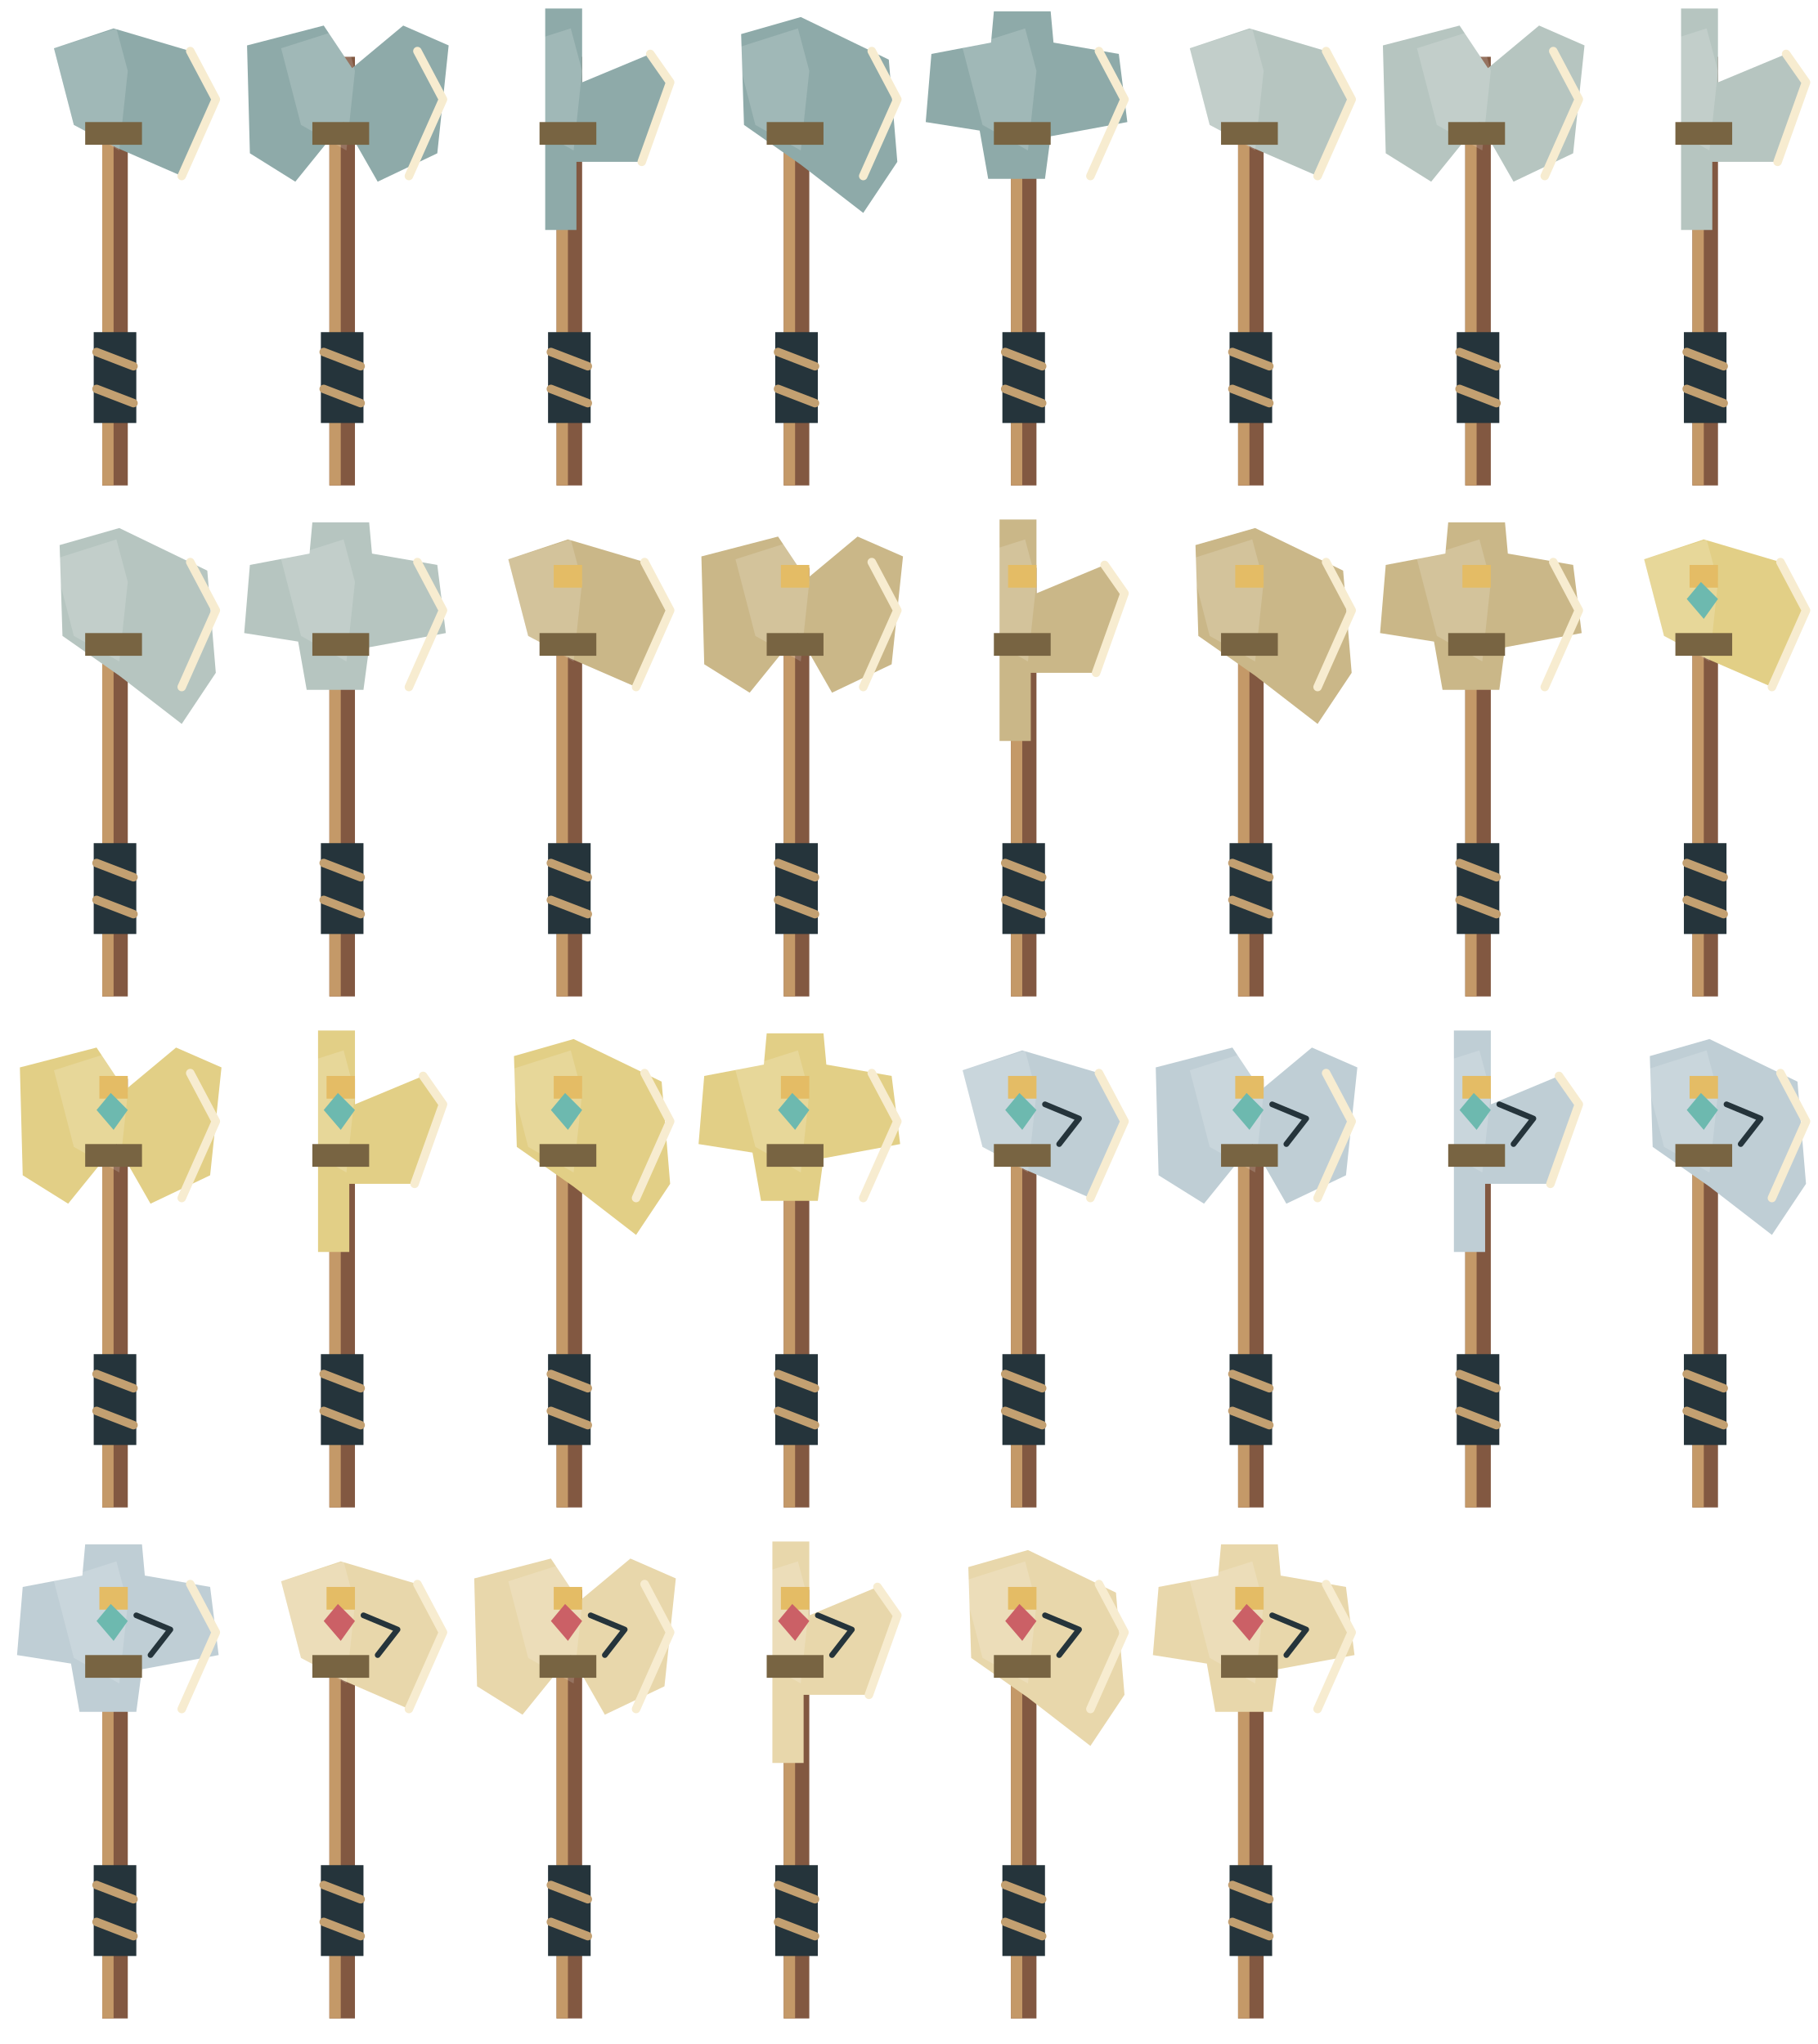
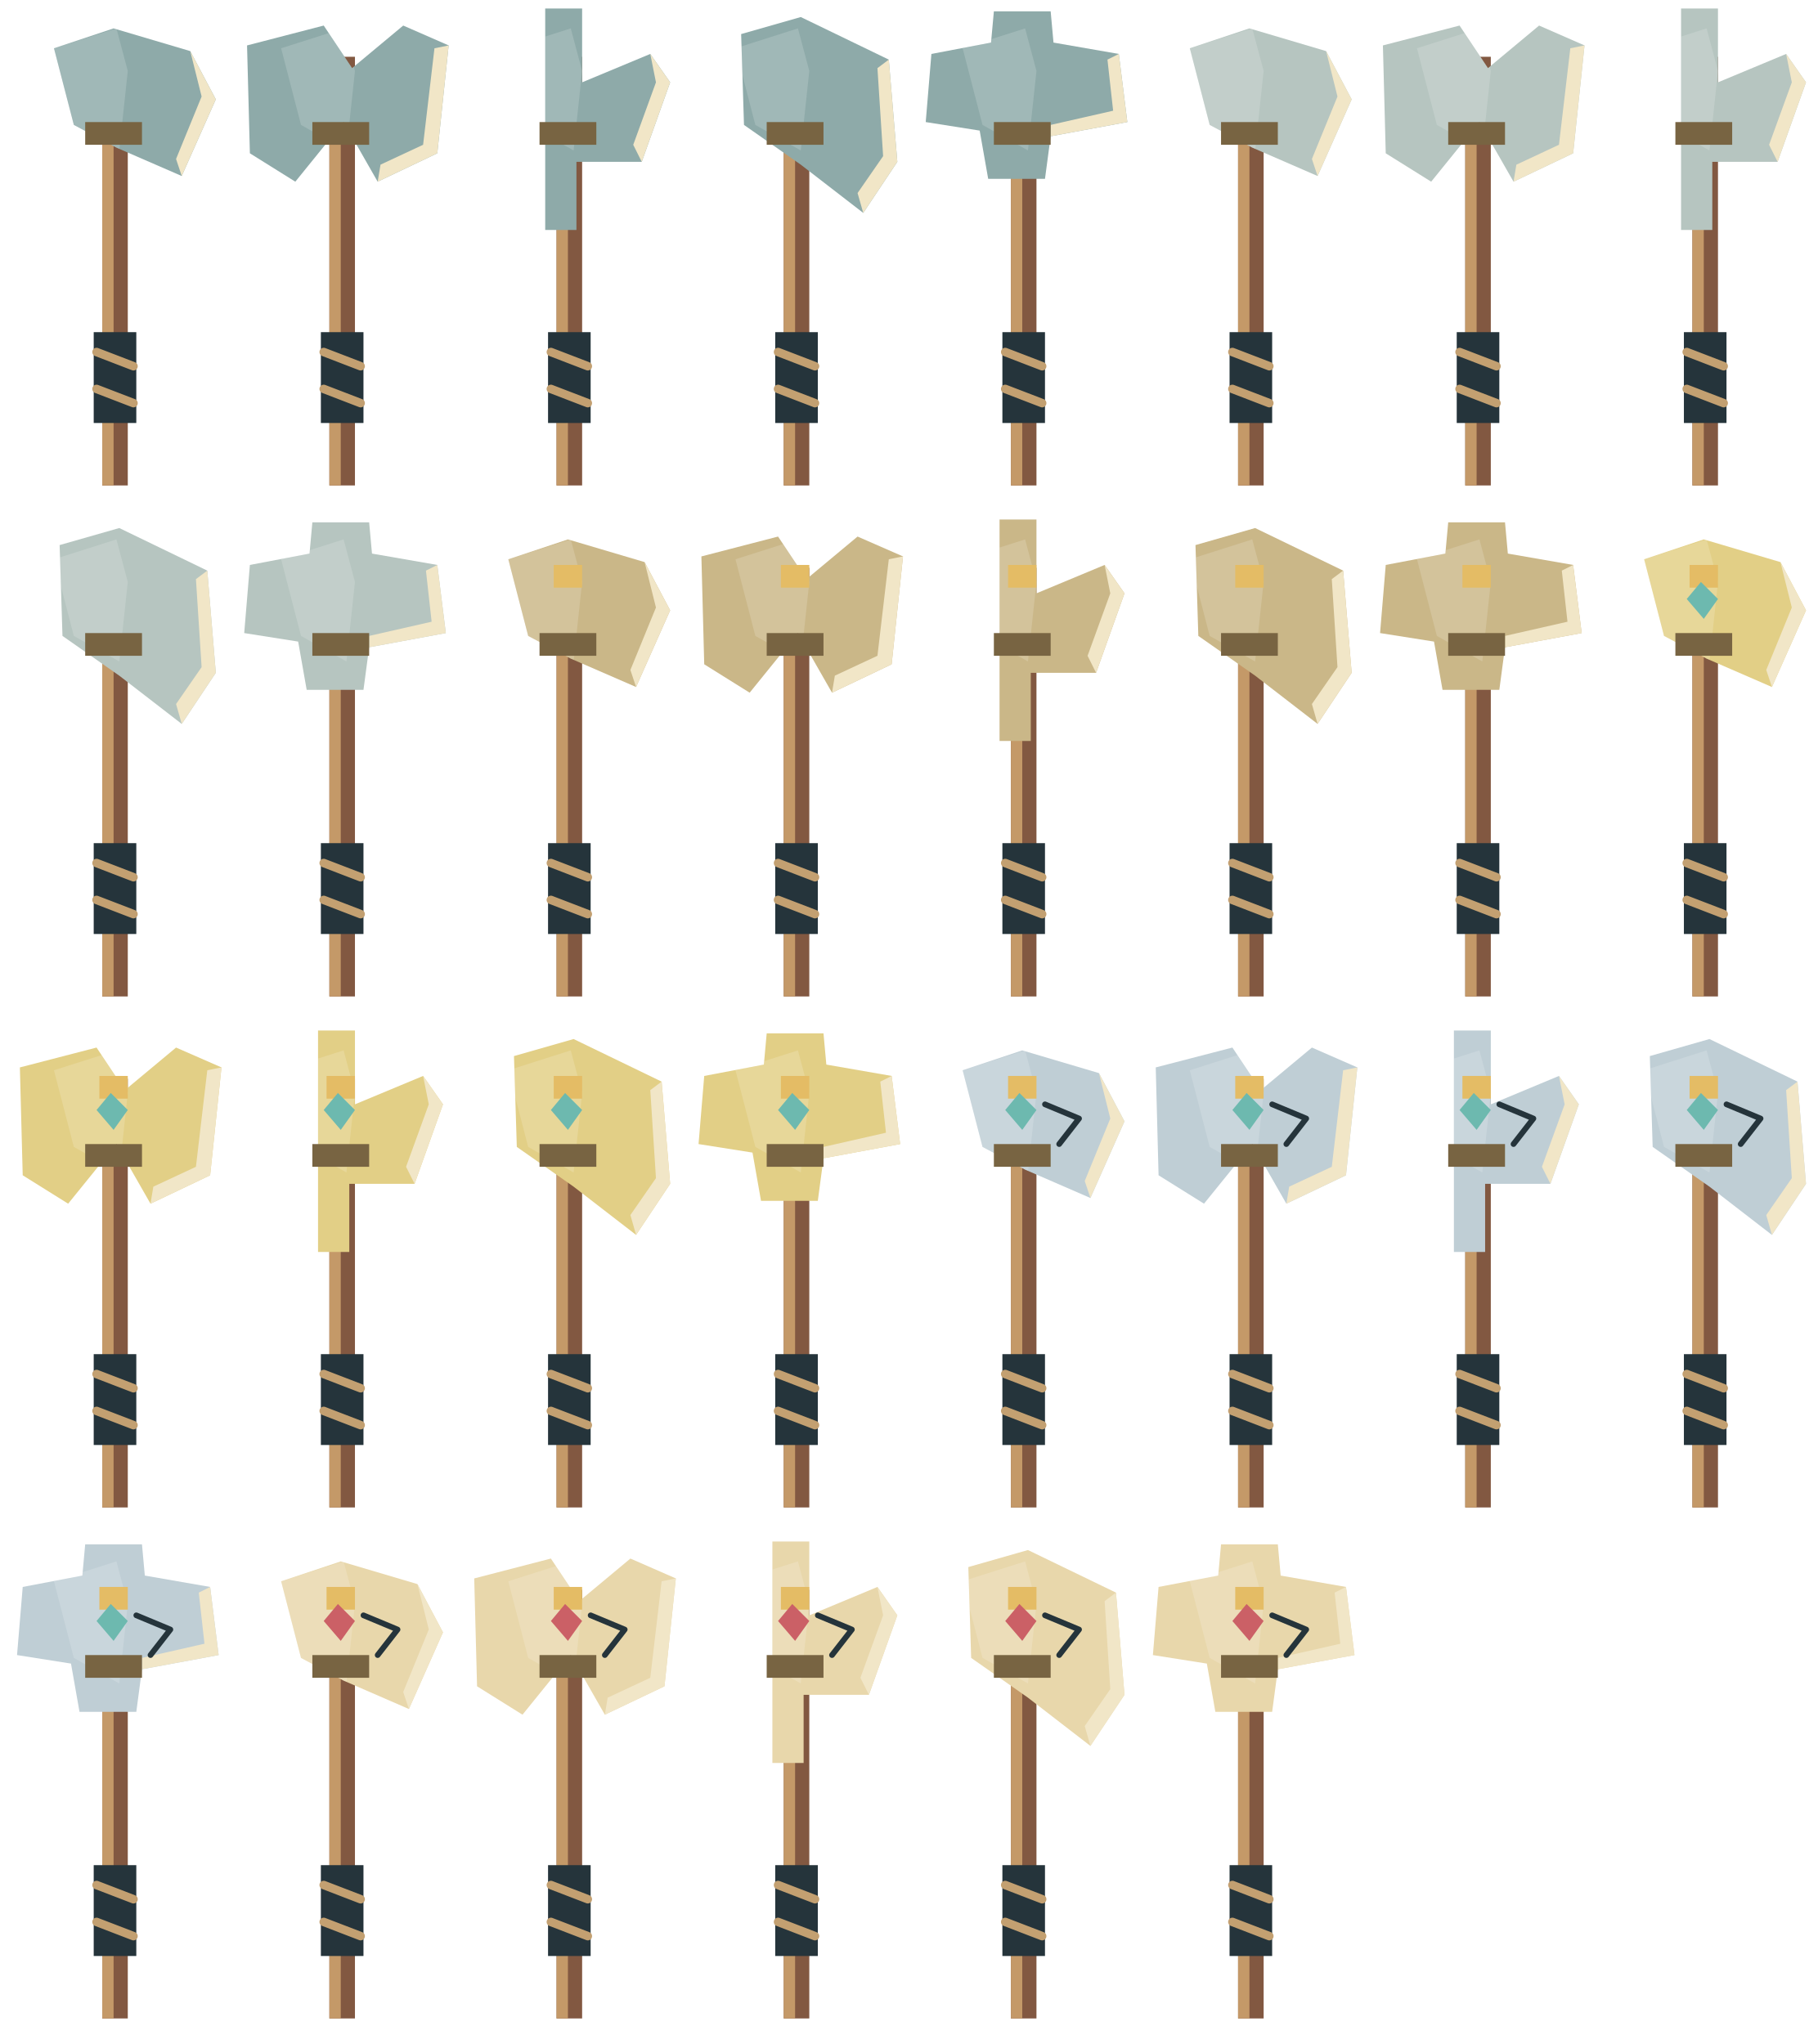
<svg xmlns="http://www.w3.org/2000/svg" width="640" height="720" viewBox="0 0 640 720">
  <g transform="translate(0 0)">
    <rect x="36" y="20" width="9" height="151" fill="#825841" />
    <polygon points="36,20 40,20 40,171 36,171" fill="#c49968" />
    <rect x="33" y="117" width="15" height="32" fill="#25343b" />
    <path d="M34 124L47 129 M34 137L47 142" fill="none" stroke="#c3a071" stroke-width="3" stroke-linecap="round" stroke-linejoin="round" />
    <polygon points="19,17 40,10 67,18 76,35 64,62 41,52 26,44" fill="#8eaaa9" />
-     <polygon points="41,10 45,25 42,53 26,44 19,17" fill="#ffffff29" />
-     <path d="M67 18L76 35L64 62" fill="none" stroke="#f7ecd0" stroke-width="3" stroke-linecap="round" stroke-linejoin="round" />
+     <defs>
+       <clipPath id="blade-0">
+         <polygon points="19,17 40,10 67,18 76,35 64,62 41,52 26,44" />
+       </clipPath>
+     </defs>
+     <g clip-path="url(#blade-0)">
+       <polygon points="41,10 45,25 42,53 26,44 19,17" fill="#ffffff29" />
+       <polygon points="67,18 76,35 64,62 62,56 71,34" fill="#f1e6c7" />
+     </g>
    <rect x="30" y="43" width="20" height="8" fill="#786442" />
  </g>
  <g transform="translate(80 0)">
    <rect x="36" y="20" width="9" height="151" fill="#825841" />
    <polygon points="36,20 40,20 40,171 36,171" fill="#c49968" />
    <rect x="33" y="117" width="15" height="32" fill="#25343b" />
    <path d="M34 124L47 129 M34 137L47 142" fill="none" stroke="#c3a071" stroke-width="3" stroke-linecap="round" stroke-linejoin="round" />
    <polygon points="7,16 34,9 44,24 62,9 78,16 74,54 53,64 41,43 24,64 8,54" fill="#8eaaa9" />
-     <polygon points="41,10 45,25 42,53 26,44 19,17" fill="#ffffff29" />
-     <path d="M67 18L76 35L64 62" fill="none" stroke="#f7ecd0" stroke-width="3" stroke-linecap="round" stroke-linejoin="round" />
+     <defs>
+       <clipPath id="blade-1">
+         <polygon points="7,16 34,9 44,24 62,9 78,16 74,54 53,64 41,43 24,64 8,54" />
+       </clipPath>
+     </defs>
+     <g clip-path="url(#blade-1)">
+       <polygon points="41,10 45,25 42,53 26,44 19,17" fill="#ffffff29" />
+       <polygon points="78,16 74,54 53,64 54,58 69,51 73,17" fill="#f1e6c7" />
+     </g>
    <rect x="30" y="43" width="20" height="8" fill="#786442" />
  </g>
  <g transform="translate(160 0)">
    <rect x="36" y="20" width="9" height="151" fill="#825841" />
    <polygon points="36,20 40,20 40,171 36,171" fill="#c49968" />
    <rect x="33" y="117" width="15" height="32" fill="#25343b" />
    <path d="M34 124L47 129 M34 137L47 142" fill="none" stroke="#c3a071" stroke-width="3" stroke-linecap="round" stroke-linejoin="round" />
    <polygon points="32,3 45,3 45,29 69,19 76,29 66,57 43,57 43,81 32,81" fill="#8eaaa9" />
-     <polygon points="41,10 45,25 42,53 26,44 19,17" fill="#ffffff29" />
-     <path d="M69 19L76 29L66 57" fill="none" stroke="#f7ecd0" stroke-width="3" stroke-linecap="round" stroke-linejoin="round" />
+     <defs>
+       <clipPath id="blade-2">
+         <polygon points="32,3 45,3 45,29 69,19 76,29 66,57 43,57 43,81 32,81" />
+       </clipPath>
+     </defs>
+     <g clip-path="url(#blade-2)">
+       <polygon points="41,10 45,25 42,53 26,44 19,17" fill="#ffffff29" />
+       <polygon points="69,19 76,29 66,57 63,51 71,29" fill="#f1e6c7" />
+     </g>
    <rect x="30" y="43" width="20" height="8" fill="#786442" />
  </g>
  <g transform="translate(240 0)">
    <rect x="36" y="20" width="9" height="151" fill="#825841" />
    <polygon points="36,20 40,20 40,171 36,171" fill="#c49968" />
    <rect x="33" y="117" width="15" height="32" fill="#25343b" />
    <path d="M34 124L47 129 M34 137L47 142" fill="none" stroke="#c3a071" stroke-width="3" stroke-linecap="round" stroke-linejoin="round" />
    <polygon points="21,12 42,6 73,21 76,57 64,75 42,58 22,44" fill="#8eaaa9" />
-     <polygon points="41,10 45,25 42,53 26,44 19,17" fill="#ffffff29" />
-     <path d="M67 18L76 35L64 62" fill="none" stroke="#f7ecd0" stroke-width="3" stroke-linecap="round" stroke-linejoin="round" />
+     <defs>
+       <clipPath id="blade-3">
+         <polygon points="21,12 42,6 73,21 76,57 64,75 42,58 22,44" />
+       </clipPath>
+     </defs>
+     <g clip-path="url(#blade-3)">
+       <polygon points="41,10 45,25 42,53 26,44 19,17" fill="#ffffff29" />
+       <polygon points="73,21 76,57 64,75 62,68 71,55 69,24" fill="#f1e6c7" />
+     </g>
    <rect x="30" y="43" width="20" height="8" fill="#786442" />
  </g>
  <g transform="translate(320 0)">
    <rect x="36" y="20" width="9" height="151" fill="#825841" />
    <polygon points="36,20 40,20 40,171 36,171" fill="#c49968" />
    <rect x="33" y="117" width="15" height="32" fill="#25343b" />
    <path d="M34 124L47 129 M34 137L47 142" fill="none" stroke="#c3a071" stroke-width="3" stroke-linecap="round" stroke-linejoin="round" />
    <polygon points="30,4 50,4 51,15 74,19 77,43 50,48 48,63 28,63 25,46 6,43 8,19 29,15" fill="#8eaaa9" />
-     <polygon points="41,10 45,25 42,53 26,44 19,17" fill="#ffffff29" />
-     <path d="M67 18L76 35L64 62" fill="none" stroke="#f7ecd0" stroke-width="3" stroke-linecap="round" stroke-linejoin="round" />
+     <defs>
+       <clipPath id="blade-4">
+         <polygon points="30,4 50,4 51,15 74,19 77,43 50,48 48,63 28,63 25,46 6,43 8,19 29,15" />
+       </clipPath>
+     </defs>
+     <g clip-path="url(#blade-4)">
+       <polygon points="41,10 45,25 42,53 26,44 19,17" fill="#ffffff29" />
+       <polygon points="74,19 77,43 50,48 50,44 72,39 70,21" fill="#f1e6c7" />
+     </g>
    <rect x="30" y="43" width="20" height="8" fill="#786442" />
  </g>
  <g transform="translate(400 0)">
    <rect x="36" y="20" width="9" height="151" fill="#825841" />
    <polygon points="36,20 40,20 40,171 36,171" fill="#c49968" />
    <rect x="33" y="117" width="15" height="32" fill="#25343b" />
    <path d="M34 124L47 129 M34 137L47 142" fill="none" stroke="#c3a071" stroke-width="3" stroke-linecap="round" stroke-linejoin="round" />
    <polygon points="19,17 40,10 67,18 76,35 64,62 41,52 26,44" fill="#b6c5c0" />
-     <polygon points="41,10 45,25 42,53 26,44 19,17" fill="#ffffff29" />
-     <path d="M67 18L76 35L64 62" fill="none" stroke="#f7ecd0" stroke-width="3" stroke-linecap="round" stroke-linejoin="round" />
+     <defs>
+       <clipPath id="blade-5">
+         <polygon points="19,17 40,10 67,18 76,35 64,62 41,52 26,44" />
+       </clipPath>
+     </defs>
+     <g clip-path="url(#blade-5)">
+       <polygon points="41,10 45,25 42,53 26,44 19,17" fill="#ffffff29" />
+       <polygon points="67,18 76,35 64,62 62,56 71,34" fill="#f1e6c7" />
+     </g>
    <rect x="30" y="43" width="20" height="8" fill="#786442" />
  </g>
  <g transform="translate(480 0)">
    <rect x="36" y="20" width="9" height="151" fill="#825841" />
    <polygon points="36,20 40,20 40,171 36,171" fill="#c49968" />
    <rect x="33" y="117" width="15" height="32" fill="#25343b" />
    <path d="M34 124L47 129 M34 137L47 142" fill="none" stroke="#c3a071" stroke-width="3" stroke-linecap="round" stroke-linejoin="round" />
    <polygon points="7,16 34,9 44,24 62,9 78,16 74,54 53,64 41,43 24,64 8,54" fill="#b6c5c0" />
-     <polygon points="41,10 45,25 42,53 26,44 19,17" fill="#ffffff29" />
-     <path d="M67 18L76 35L64 62" fill="none" stroke="#f7ecd0" stroke-width="3" stroke-linecap="round" stroke-linejoin="round" />
+     <defs>
+       <clipPath id="blade-6">
+         <polygon points="7,16 34,9 44,24 62,9 78,16 74,54 53,64 41,43 24,64 8,54" />
+       </clipPath>
+     </defs>
+     <g clip-path="url(#blade-6)">
+       <polygon points="41,10 45,25 42,53 26,44 19,17" fill="#ffffff29" />
+       <polygon points="78,16 74,54 53,64 54,58 69,51 73,17" fill="#f1e6c7" />
+     </g>
    <rect x="30" y="43" width="20" height="8" fill="#786442" />
  </g>
  <g transform="translate(560 0)">
    <rect x="36" y="20" width="9" height="151" fill="#825841" />
    <polygon points="36,20 40,20 40,171 36,171" fill="#c49968" />
    <rect x="33" y="117" width="15" height="32" fill="#25343b" />
    <path d="M34 124L47 129 M34 137L47 142" fill="none" stroke="#c3a071" stroke-width="3" stroke-linecap="round" stroke-linejoin="round" />
    <polygon points="32,3 45,3 45,29 69,19 76,29 66,57 43,57 43,81 32,81" fill="#b6c5c0" />
-     <polygon points="41,10 45,25 42,53 26,44 19,17" fill="#ffffff29" />
-     <path d="M69 19L76 29L66 57" fill="none" stroke="#f7ecd0" stroke-width="3" stroke-linecap="round" stroke-linejoin="round" />
+     <defs>
+       <clipPath id="blade-7">
+         <polygon points="32,3 45,3 45,29 69,19 76,29 66,57 43,57 43,81 32,81" />
+       </clipPath>
+     </defs>
+     <g clip-path="url(#blade-7)">
+       <polygon points="41,10 45,25 42,53 26,44 19,17" fill="#ffffff29" />
+       <polygon points="69,19 76,29 66,57 63,51 71,29" fill="#f1e6c7" />
+     </g>
    <rect x="30" y="43" width="20" height="8" fill="#786442" />
  </g>
  <g transform="translate(0 180)">
    <rect x="36" y="20" width="9" height="151" fill="#825841" />
    <polygon points="36,20 40,20 40,171 36,171" fill="#c49968" />
    <rect x="33" y="117" width="15" height="32" fill="#25343b" />
    <path d="M34 124L47 129 M34 137L47 142" fill="none" stroke="#c3a071" stroke-width="3" stroke-linecap="round" stroke-linejoin="round" />
    <polygon points="21,12 42,6 73,21 76,57 64,75 42,58 22,44" fill="#b6c5c0" />
-     <polygon points="41,10 45,25 42,53 26,44 19,17" fill="#ffffff29" />
-     <path d="M67 18L76 35L64 62" fill="none" stroke="#f7ecd0" stroke-width="3" stroke-linecap="round" stroke-linejoin="round" />
+     <defs>
+       <clipPath id="blade-8">
+         <polygon points="21,12 42,6 73,21 76,57 64,75 42,58 22,44" />
+       </clipPath>
+     </defs>
+     <g clip-path="url(#blade-8)">
+       <polygon points="41,10 45,25 42,53 26,44 19,17" fill="#ffffff29" />
+       <polygon points="73,21 76,57 64,75 62,68 71,55 69,24" fill="#f1e6c7" />
+     </g>
    <rect x="30" y="43" width="20" height="8" fill="#786442" />
  </g>
  <g transform="translate(80 180)">
    <rect x="36" y="20" width="9" height="151" fill="#825841" />
    <polygon points="36,20 40,20 40,171 36,171" fill="#c49968" />
    <rect x="33" y="117" width="15" height="32" fill="#25343b" />
    <path d="M34 124L47 129 M34 137L47 142" fill="none" stroke="#c3a071" stroke-width="3" stroke-linecap="round" stroke-linejoin="round" />
    <polygon points="30,4 50,4 51,15 74,19 77,43 50,48 48,63 28,63 25,46 6,43 8,19 29,15" fill="#b6c5c0" />
-     <polygon points="41,10 45,25 42,53 26,44 19,17" fill="#ffffff29" />
-     <path d="M67 18L76 35L64 62" fill="none" stroke="#f7ecd0" stroke-width="3" stroke-linecap="round" stroke-linejoin="round" />
+     <defs>
+       <clipPath id="blade-9">
+         <polygon points="30,4 50,4 51,15 74,19 77,43 50,48 48,63 28,63 25,46 6,43 8,19 29,15" />
+       </clipPath>
+     </defs>
+     <g clip-path="url(#blade-9)">
+       <polygon points="41,10 45,25 42,53 26,44 19,17" fill="#ffffff29" />
+       <polygon points="74,19 77,43 50,48 50,44 72,39 70,21" fill="#f1e6c7" />
+     </g>
    <rect x="30" y="43" width="20" height="8" fill="#786442" />
  </g>
  <g transform="translate(160 180)">
    <rect x="36" y="20" width="9" height="151" fill="#825841" />
    <polygon points="36,20 40,20 40,171 36,171" fill="#c49968" />
    <rect x="33" y="117" width="15" height="32" fill="#25343b" />
    <path d="M34 124L47 129 M34 137L47 142" fill="none" stroke="#c3a071" stroke-width="3" stroke-linecap="round" stroke-linejoin="round" />
    <polygon points="19,17 40,10 67,18 76,35 64,62 41,52 26,44" fill="#cab788" />
-     <polygon points="41,10 45,25 42,53 26,44 19,17" fill="#ffffff29" />
-     <path d="M67 18L76 35L64 62" fill="none" stroke="#f7ecd0" stroke-width="3" stroke-linecap="round" stroke-linejoin="round" />
+     <defs>
+       <clipPath id="blade-10">
+         <polygon points="19,17 40,10 67,18 76,35 64,62 41,52 26,44" />
+       </clipPath>
+     </defs>
+     <g clip-path="url(#blade-10)">
+       <polygon points="41,10 45,25 42,53 26,44 19,17" fill="#ffffff29" />
+       <polygon points="67,18 76,35 64,62 62,56 71,34" fill="#f1e6c7" />
+     </g>
    <rect x="30" y="43" width="20" height="8" fill="#786442" />
    <rect x="35" y="19" width="10" height="8" fill="#e4bc65" />
  </g>
  <g transform="translate(240 180)">
    <rect x="36" y="20" width="9" height="151" fill="#825841" />
    <polygon points="36,20 40,20 40,171 36,171" fill="#c49968" />
    <rect x="33" y="117" width="15" height="32" fill="#25343b" />
    <path d="M34 124L47 129 M34 137L47 142" fill="none" stroke="#c3a071" stroke-width="3" stroke-linecap="round" stroke-linejoin="round" />
    <polygon points="7,16 34,9 44,24 62,9 78,16 74,54 53,64 41,43 24,64 8,54" fill="#cab788" />
-     <polygon points="41,10 45,25 42,53 26,44 19,17" fill="#ffffff29" />
-     <path d="M67 18L76 35L64 62" fill="none" stroke="#f7ecd0" stroke-width="3" stroke-linecap="round" stroke-linejoin="round" />
+     <defs>
+       <clipPath id="blade-11">
+         <polygon points="7,16 34,9 44,24 62,9 78,16 74,54 53,64 41,43 24,64 8,54" />
+       </clipPath>
+     </defs>
+     <g clip-path="url(#blade-11)">
+       <polygon points="41,10 45,25 42,53 26,44 19,17" fill="#ffffff29" />
+       <polygon points="78,16 74,54 53,64 54,58 69,51 73,17" fill="#f1e6c7" />
+     </g>
    <rect x="30" y="43" width="20" height="8" fill="#786442" />
    <rect x="35" y="19" width="10" height="8" fill="#e4bc65" />
  </g>
  <g transform="translate(320 180)">
    <rect x="36" y="20" width="9" height="151" fill="#825841" />
    <polygon points="36,20 40,20 40,171 36,171" fill="#c49968" />
    <rect x="33" y="117" width="15" height="32" fill="#25343b" />
    <path d="M34 124L47 129 M34 137L47 142" fill="none" stroke="#c3a071" stroke-width="3" stroke-linecap="round" stroke-linejoin="round" />
    <polygon points="32,3 45,3 45,29 69,19 76,29 66,57 43,57 43,81 32,81" fill="#cab788" />
-     <polygon points="41,10 45,25 42,53 26,44 19,17" fill="#ffffff29" />
-     <path d="M69 19L76 29L66 57" fill="none" stroke="#f7ecd0" stroke-width="3" stroke-linecap="round" stroke-linejoin="round" />
+     <defs>
+       <clipPath id="blade-12">
+         <polygon points="32,3 45,3 45,29 69,19 76,29 66,57 43,57 43,81 32,81" />
+       </clipPath>
+     </defs>
+     <g clip-path="url(#blade-12)">
+       <polygon points="41,10 45,25 42,53 26,44 19,17" fill="#ffffff29" />
+       <polygon points="69,19 76,29 66,57 63,51 71,29" fill="#f1e6c7" />
+     </g>
    <rect x="30" y="43" width="20" height="8" fill="#786442" />
    <rect x="35" y="19" width="10" height="8" fill="#e4bc65" />
  </g>
  <g transform="translate(400 180)">
    <rect x="36" y="20" width="9" height="151" fill="#825841" />
    <polygon points="36,20 40,20 40,171 36,171" fill="#c49968" />
    <rect x="33" y="117" width="15" height="32" fill="#25343b" />
    <path d="M34 124L47 129 M34 137L47 142" fill="none" stroke="#c3a071" stroke-width="3" stroke-linecap="round" stroke-linejoin="round" />
    <polygon points="21,12 42,6 73,21 76,57 64,75 42,58 22,44" fill="#cab788" />
-     <polygon points="41,10 45,25 42,53 26,44 19,17" fill="#ffffff29" />
-     <path d="M67 18L76 35L64 62" fill="none" stroke="#f7ecd0" stroke-width="3" stroke-linecap="round" stroke-linejoin="round" />
+     <defs>
+       <clipPath id="blade-13">
+         <polygon points="21,12 42,6 73,21 76,57 64,75 42,58 22,44" />
+       </clipPath>
+     </defs>
+     <g clip-path="url(#blade-13)">
+       <polygon points="41,10 45,25 42,53 26,44 19,17" fill="#ffffff29" />
+       <polygon points="73,21 76,57 64,75 62,68 71,55 69,24" fill="#f1e6c7" />
+     </g>
    <rect x="30" y="43" width="20" height="8" fill="#786442" />
    <rect x="35" y="19" width="10" height="8" fill="#e4bc65" />
  </g>
  <g transform="translate(480 180)">
    <rect x="36" y="20" width="9" height="151" fill="#825841" />
    <polygon points="36,20 40,20 40,171 36,171" fill="#c49968" />
    <rect x="33" y="117" width="15" height="32" fill="#25343b" />
    <path d="M34 124L47 129 M34 137L47 142" fill="none" stroke="#c3a071" stroke-width="3" stroke-linecap="round" stroke-linejoin="round" />
    <polygon points="30,4 50,4 51,15 74,19 77,43 50,48 48,63 28,63 25,46 6,43 8,19 29,15" fill="#cab788" />
-     <polygon points="41,10 45,25 42,53 26,44 19,17" fill="#ffffff29" />
-     <path d="M67 18L76 35L64 62" fill="none" stroke="#f7ecd0" stroke-width="3" stroke-linecap="round" stroke-linejoin="round" />
+     <defs>
+       <clipPath id="blade-14">
+         <polygon points="30,4 50,4 51,15 74,19 77,43 50,48 48,63 28,63 25,46 6,43 8,19 29,15" />
+       </clipPath>
+     </defs>
+     <g clip-path="url(#blade-14)">
+       <polygon points="41,10 45,25 42,53 26,44 19,17" fill="#ffffff29" />
+       <polygon points="74,19 77,43 50,48 50,44 72,39 70,21" fill="#f1e6c7" />
+     </g>
    <rect x="30" y="43" width="20" height="8" fill="#786442" />
    <rect x="35" y="19" width="10" height="8" fill="#e4bc65" />
  </g>
  <g transform="translate(560 180)">
    <rect x="36" y="20" width="9" height="151" fill="#825841" />
    <polygon points="36,20 40,20 40,171 36,171" fill="#c49968" />
    <rect x="33" y="117" width="15" height="32" fill="#25343b" />
    <path d="M34 124L47 129 M34 137L47 142" fill="none" stroke="#c3a071" stroke-width="3" stroke-linecap="round" stroke-linejoin="round" />
    <polygon points="19,17 40,10 67,18 76,35 64,62 41,52 26,44" fill="#e2cf86" />
-     <polygon points="41,10 45,25 42,53 26,44 19,17" fill="#ffffff29" />
-     <path d="M67 18L76 35L64 62" fill="none" stroke="#f7ecd0" stroke-width="3" stroke-linecap="round" stroke-linejoin="round" />
+     <defs>
+       <clipPath id="blade-15">
+         <polygon points="19,17 40,10 67,18 76,35 64,62 41,52 26,44" />
+       </clipPath>
+     </defs>
+     <g clip-path="url(#blade-15)">
+       <polygon points="41,10 45,25 42,53 26,44 19,17" fill="#ffffff29" />
+       <polygon points="67,18 76,35 64,62 62,56 71,34" fill="#f1e6c7" />
+     </g>
    <rect x="30" y="43" width="20" height="8" fill="#786442" />
    <rect x="35" y="19" width="10" height="8" fill="#e4bc65" />
    <polygon points="39,25 45,31 40,38 34,31" fill="#6db9af" />
  </g>
  <g transform="translate(0 360)">
    <rect x="36" y="20" width="9" height="151" fill="#825841" />
    <polygon points="36,20 40,20 40,171 36,171" fill="#c49968" />
    <rect x="33" y="117" width="15" height="32" fill="#25343b" />
    <path d="M34 124L47 129 M34 137L47 142" fill="none" stroke="#c3a071" stroke-width="3" stroke-linecap="round" stroke-linejoin="round" />
    <polygon points="7,16 34,9 44,24 62,9 78,16 74,54 53,64 41,43 24,64 8,54" fill="#e2cf86" />
-     <polygon points="41,10 45,25 42,53 26,44 19,17" fill="#ffffff29" />
-     <path d="M67 18L76 35L64 62" fill="none" stroke="#f7ecd0" stroke-width="3" stroke-linecap="round" stroke-linejoin="round" />
+     <defs>
+       <clipPath id="blade-16">
+         <polygon points="7,16 34,9 44,24 62,9 78,16 74,54 53,64 41,43 24,64 8,54" />
+       </clipPath>
+     </defs>
+     <g clip-path="url(#blade-16)">
+       <polygon points="41,10 45,25 42,53 26,44 19,17" fill="#ffffff29" />
+       <polygon points="78,16 74,54 53,64 54,58 69,51 73,17" fill="#f1e6c7" />
+     </g>
    <rect x="30" y="43" width="20" height="8" fill="#786442" />
    <rect x="35" y="19" width="10" height="8" fill="#e4bc65" />
    <polygon points="39,25 45,31 40,38 34,31" fill="#6db9af" />
  </g>
  <g transform="translate(80 360)">
    <rect x="36" y="20" width="9" height="151" fill="#825841" />
    <polygon points="36,20 40,20 40,171 36,171" fill="#c49968" />
    <rect x="33" y="117" width="15" height="32" fill="#25343b" />
    <path d="M34 124L47 129 M34 137L47 142" fill="none" stroke="#c3a071" stroke-width="3" stroke-linecap="round" stroke-linejoin="round" />
    <polygon points="32,3 45,3 45,29 69,19 76,29 66,57 43,57 43,81 32,81" fill="#e2cf86" />
-     <polygon points="41,10 45,25 42,53 26,44 19,17" fill="#ffffff29" />
-     <path d="M69 19L76 29L66 57" fill="none" stroke="#f7ecd0" stroke-width="3" stroke-linecap="round" stroke-linejoin="round" />
+     <defs>
+       <clipPath id="blade-17">
+         <polygon points="32,3 45,3 45,29 69,19 76,29 66,57 43,57 43,81 32,81" />
+       </clipPath>
+     </defs>
+     <g clip-path="url(#blade-17)">
+       <polygon points="41,10 45,25 42,53 26,44 19,17" fill="#ffffff29" />
+       <polygon points="69,19 76,29 66,57 63,51 71,29" fill="#f1e6c7" />
+     </g>
    <rect x="30" y="43" width="20" height="8" fill="#786442" />
    <rect x="35" y="19" width="10" height="8" fill="#e4bc65" />
    <polygon points="39,25 45,31 40,38 34,31" fill="#6db9af" />
  </g>
  <g transform="translate(160 360)">
    <rect x="36" y="20" width="9" height="151" fill="#825841" />
    <polygon points="36,20 40,20 40,171 36,171" fill="#c49968" />
    <rect x="33" y="117" width="15" height="32" fill="#25343b" />
    <path d="M34 124L47 129 M34 137L47 142" fill="none" stroke="#c3a071" stroke-width="3" stroke-linecap="round" stroke-linejoin="round" />
    <polygon points="21,12 42,6 73,21 76,57 64,75 42,58 22,44" fill="#e2cf86" />
-     <polygon points="41,10 45,25 42,53 26,44 19,17" fill="#ffffff29" />
-     <path d="M67 18L76 35L64 62" fill="none" stroke="#f7ecd0" stroke-width="3" stroke-linecap="round" stroke-linejoin="round" />
+     <defs>
+       <clipPath id="blade-18">
+         <polygon points="21,12 42,6 73,21 76,57 64,75 42,58 22,44" />
+       </clipPath>
+     </defs>
+     <g clip-path="url(#blade-18)">
+       <polygon points="41,10 45,25 42,53 26,44 19,17" fill="#ffffff29" />
+       <polygon points="73,21 76,57 64,75 62,68 71,55 69,24" fill="#f1e6c7" />
+     </g>
    <rect x="30" y="43" width="20" height="8" fill="#786442" />
    <rect x="35" y="19" width="10" height="8" fill="#e4bc65" />
    <polygon points="39,25 45,31 40,38 34,31" fill="#6db9af" />
  </g>
  <g transform="translate(240 360)">
    <rect x="36" y="20" width="9" height="151" fill="#825841" />
    <polygon points="36,20 40,20 40,171 36,171" fill="#c49968" />
    <rect x="33" y="117" width="15" height="32" fill="#25343b" />
    <path d="M34 124L47 129 M34 137L47 142" fill="none" stroke="#c3a071" stroke-width="3" stroke-linecap="round" stroke-linejoin="round" />
    <polygon points="30,4 50,4 51,15 74,19 77,43 50,48 48,63 28,63 25,46 6,43 8,19 29,15" fill="#e2cf86" />
-     <polygon points="41,10 45,25 42,53 26,44 19,17" fill="#ffffff29" />
-     <path d="M67 18L76 35L64 62" fill="none" stroke="#f7ecd0" stroke-width="3" stroke-linecap="round" stroke-linejoin="round" />
+     <defs>
+       <clipPath id="blade-19">
+         <polygon points="30,4 50,4 51,15 74,19 77,43 50,48 48,63 28,63 25,46 6,43 8,19 29,15" />
+       </clipPath>
+     </defs>
+     <g clip-path="url(#blade-19)">
+       <polygon points="41,10 45,25 42,53 26,44 19,17" fill="#ffffff29" />
+       <polygon points="74,19 77,43 50,48 50,44 72,39 70,21" fill="#f1e6c7" />
+     </g>
    <rect x="30" y="43" width="20" height="8" fill="#786442" />
    <rect x="35" y="19" width="10" height="8" fill="#e4bc65" />
    <polygon points="39,25 45,31 40,38 34,31" fill="#6db9af" />
  </g>
  <g transform="translate(320 360)">
    <rect x="36" y="20" width="9" height="151" fill="#825841" />
    <polygon points="36,20 40,20 40,171 36,171" fill="#c49968" />
    <rect x="33" y="117" width="15" height="32" fill="#25343b" />
    <path d="M34 124L47 129 M34 137L47 142" fill="none" stroke="#c3a071" stroke-width="3" stroke-linecap="round" stroke-linejoin="round" />
    <polygon points="19,17 40,10 67,18 76,35 64,62 41,52 26,44" fill="#bfced5" />
-     <polygon points="41,10 45,25 42,53 26,44 19,17" fill="#ffffff29" />
-     <path d="M67 18L76 35L64 62" fill="none" stroke="#f7ecd0" stroke-width="3" stroke-linecap="round" stroke-linejoin="round" />
+     <defs>
+       <clipPath id="blade-20">
+         <polygon points="19,17 40,10 67,18 76,35 64,62 41,52 26,44" />
+       </clipPath>
+     </defs>
+     <g clip-path="url(#blade-20)">
+       <polygon points="41,10 45,25 42,53 26,44 19,17" fill="#ffffff29" />
+       <polygon points="67,18 76,35 64,62 62,56 71,34" fill="#f1e6c7" />
+     </g>
    <rect x="30" y="43" width="20" height="8" fill="#786442" />
    <rect x="35" y="19" width="10" height="8" fill="#e4bc65" />
    <polygon points="39,25 45,31 40,38 34,31" fill="#6db9af" />
    <path d="M48 29L60 34L53 43" fill="none" stroke="#25343b" stroke-width="2" stroke-linecap="round" stroke-linejoin="round" />
  </g>
  <g transform="translate(400 360)">
    <rect x="36" y="20" width="9" height="151" fill="#825841" />
    <polygon points="36,20 40,20 40,171 36,171" fill="#c49968" />
    <rect x="33" y="117" width="15" height="32" fill="#25343b" />
    <path d="M34 124L47 129 M34 137L47 142" fill="none" stroke="#c3a071" stroke-width="3" stroke-linecap="round" stroke-linejoin="round" />
    <polygon points="7,16 34,9 44,24 62,9 78,16 74,54 53,64 41,43 24,64 8,54" fill="#bfced5" />
-     <polygon points="41,10 45,25 42,53 26,44 19,17" fill="#ffffff29" />
-     <path d="M67 18L76 35L64 62" fill="none" stroke="#f7ecd0" stroke-width="3" stroke-linecap="round" stroke-linejoin="round" />
+     <defs>
+       <clipPath id="blade-21">
+         <polygon points="7,16 34,9 44,24 62,9 78,16 74,54 53,64 41,43 24,64 8,54" />
+       </clipPath>
+     </defs>
+     <g clip-path="url(#blade-21)">
+       <polygon points="41,10 45,25 42,53 26,44 19,17" fill="#ffffff29" />
+       <polygon points="78,16 74,54 53,64 54,58 69,51 73,17" fill="#f1e6c7" />
+     </g>
    <rect x="30" y="43" width="20" height="8" fill="#786442" />
    <rect x="35" y="19" width="10" height="8" fill="#e4bc65" />
    <polygon points="39,25 45,31 40,38 34,31" fill="#6db9af" />
    <path d="M48 29L60 34L53 43" fill="none" stroke="#25343b" stroke-width="2" stroke-linecap="round" stroke-linejoin="round" />
  </g>
  <g transform="translate(480 360)">
    <rect x="36" y="20" width="9" height="151" fill="#825841" />
    <polygon points="36,20 40,20 40,171 36,171" fill="#c49968" />
    <rect x="33" y="117" width="15" height="32" fill="#25343b" />
    <path d="M34 124L47 129 M34 137L47 142" fill="none" stroke="#c3a071" stroke-width="3" stroke-linecap="round" stroke-linejoin="round" />
    <polygon points="32,3 45,3 45,29 69,19 76,29 66,57 43,57 43,81 32,81" fill="#bfced5" />
-     <polygon points="41,10 45,25 42,53 26,44 19,17" fill="#ffffff29" />
-     <path d="M69 19L76 29L66 57" fill="none" stroke="#f7ecd0" stroke-width="3" stroke-linecap="round" stroke-linejoin="round" />
+     <defs>
+       <clipPath id="blade-22">
+         <polygon points="32,3 45,3 45,29 69,19 76,29 66,57 43,57 43,81 32,81" />
+       </clipPath>
+     </defs>
+     <g clip-path="url(#blade-22)">
+       <polygon points="41,10 45,25 42,53 26,44 19,17" fill="#ffffff29" />
+       <polygon points="69,19 76,29 66,57 63,51 71,29" fill="#f1e6c7" />
+     </g>
    <rect x="30" y="43" width="20" height="8" fill="#786442" />
    <rect x="35" y="19" width="10" height="8" fill="#e4bc65" />
    <polygon points="39,25 45,31 40,38 34,31" fill="#6db9af" />
    <path d="M48 29L60 34L53 43" fill="none" stroke="#25343b" stroke-width="2" stroke-linecap="round" stroke-linejoin="round" />
  </g>
  <g transform="translate(560 360)">
    <rect x="36" y="20" width="9" height="151" fill="#825841" />
    <polygon points="36,20 40,20 40,171 36,171" fill="#c49968" />
    <rect x="33" y="117" width="15" height="32" fill="#25343b" />
    <path d="M34 124L47 129 M34 137L47 142" fill="none" stroke="#c3a071" stroke-width="3" stroke-linecap="round" stroke-linejoin="round" />
    <polygon points="21,12 42,6 73,21 76,57 64,75 42,58 22,44" fill="#bfced5" />
-     <polygon points="41,10 45,25 42,53 26,44 19,17" fill="#ffffff29" />
-     <path d="M67 18L76 35L64 62" fill="none" stroke="#f7ecd0" stroke-width="3" stroke-linecap="round" stroke-linejoin="round" />
+     <defs>
+       <clipPath id="blade-23">
+         <polygon points="21,12 42,6 73,21 76,57 64,75 42,58 22,44" />
+       </clipPath>
+     </defs>
+     <g clip-path="url(#blade-23)">
+       <polygon points="41,10 45,25 42,53 26,44 19,17" fill="#ffffff29" />
+       <polygon points="73,21 76,57 64,75 62,68 71,55 69,24" fill="#f1e6c7" />
+     </g>
    <rect x="30" y="43" width="20" height="8" fill="#786442" />
    <rect x="35" y="19" width="10" height="8" fill="#e4bc65" />
    <polygon points="39,25 45,31 40,38 34,31" fill="#6db9af" />
    <path d="M48 29L60 34L53 43" fill="none" stroke="#25343b" stroke-width="2" stroke-linecap="round" stroke-linejoin="round" />
  </g>
  <g transform="translate(0 540)">
    <rect x="36" y="20" width="9" height="151" fill="#825841" />
    <polygon points="36,20 40,20 40,171 36,171" fill="#c49968" />
    <rect x="33" y="117" width="15" height="32" fill="#25343b" />
    <path d="M34 124L47 129 M34 137L47 142" fill="none" stroke="#c3a071" stroke-width="3" stroke-linecap="round" stroke-linejoin="round" />
    <polygon points="30,4 50,4 51,15 74,19 77,43 50,48 48,63 28,63 25,46 6,43 8,19 29,15" fill="#bfced5" />
-     <polygon points="41,10 45,25 42,53 26,44 19,17" fill="#ffffff29" />
-     <path d="M67 18L76 35L64 62" fill="none" stroke="#f7ecd0" stroke-width="3" stroke-linecap="round" stroke-linejoin="round" />
+     <defs>
+       <clipPath id="blade-24">
+         <polygon points="30,4 50,4 51,15 74,19 77,43 50,48 48,63 28,63 25,46 6,43 8,19 29,15" />
+       </clipPath>
+     </defs>
+     <g clip-path="url(#blade-24)">
+       <polygon points="41,10 45,25 42,53 26,44 19,17" fill="#ffffff29" />
+       <polygon points="74,19 77,43 50,48 50,44 72,39 70,21" fill="#f1e6c7" />
+     </g>
    <rect x="30" y="43" width="20" height="8" fill="#786442" />
    <rect x="35" y="19" width="10" height="8" fill="#e4bc65" />
    <polygon points="39,25 45,31 40,38 34,31" fill="#6db9af" />
    <path d="M48 29L60 34L53 43" fill="none" stroke="#25343b" stroke-width="2" stroke-linecap="round" stroke-linejoin="round" />
  </g>
  <g transform="translate(80 540)">
    <rect x="36" y="20" width="9" height="151" fill="#825841" />
    <polygon points="36,20 40,20 40,171 36,171" fill="#c49968" />
    <rect x="33" y="117" width="15" height="32" fill="#25343b" />
    <path d="M34 124L47 129 M34 137L47 142" fill="none" stroke="#c3a071" stroke-width="3" stroke-linecap="round" stroke-linejoin="round" />
    <polygon points="19,17 40,10 67,18 76,35 64,62 41,52 26,44" fill="#e8d7ab" />
-     <polygon points="41,10 45,25 42,53 26,44 19,17" fill="#ffffff29" />
-     <path d="M67 18L76 35L64 62" fill="none" stroke="#f7ecd0" stroke-width="3" stroke-linecap="round" stroke-linejoin="round" />
+     <defs>
+       <clipPath id="blade-25">
+         <polygon points="19,17 40,10 67,18 76,35 64,62 41,52 26,44" />
+       </clipPath>
+     </defs>
+     <g clip-path="url(#blade-25)">
+       <polygon points="41,10 45,25 42,53 26,44 19,17" fill="#ffffff29" />
+       <polygon points="67,18 76,35 64,62 62,56 71,34" fill="#f1e6c7" />
+     </g>
    <rect x="30" y="43" width="20" height="8" fill="#786442" />
    <rect x="35" y="19" width="10" height="8" fill="#e4bc65" />
    <polygon points="39,25 45,31 40,38 34,31" fill="#cb6066" />
    <path d="M48 29L60 34L53 43" fill="none" stroke="#25343b" stroke-width="2" stroke-linecap="round" stroke-linejoin="round" />
  </g>
  <g transform="translate(160 540)">
    <rect x="36" y="20" width="9" height="151" fill="#825841" />
    <polygon points="36,20 40,20 40,171 36,171" fill="#c49968" />
    <rect x="33" y="117" width="15" height="32" fill="#25343b" />
    <path d="M34 124L47 129 M34 137L47 142" fill="none" stroke="#c3a071" stroke-width="3" stroke-linecap="round" stroke-linejoin="round" />
    <polygon points="7,16 34,9 44,24 62,9 78,16 74,54 53,64 41,43 24,64 8,54" fill="#e8d7ab" />
-     <polygon points="41,10 45,25 42,53 26,44 19,17" fill="#ffffff29" />
-     <path d="M67 18L76 35L64 62" fill="none" stroke="#f7ecd0" stroke-width="3" stroke-linecap="round" stroke-linejoin="round" />
+     <defs>
+       <clipPath id="blade-26">
+         <polygon points="7,16 34,9 44,24 62,9 78,16 74,54 53,64 41,43 24,64 8,54" />
+       </clipPath>
+     </defs>
+     <g clip-path="url(#blade-26)">
+       <polygon points="41,10 45,25 42,53 26,44 19,17" fill="#ffffff29" />
+       <polygon points="78,16 74,54 53,64 54,58 69,51 73,17" fill="#f1e6c7" />
+     </g>
    <rect x="30" y="43" width="20" height="8" fill="#786442" />
    <rect x="35" y="19" width="10" height="8" fill="#e4bc65" />
    <polygon points="39,25 45,31 40,38 34,31" fill="#cb6066" />
    <path d="M48 29L60 34L53 43" fill="none" stroke="#25343b" stroke-width="2" stroke-linecap="round" stroke-linejoin="round" />
  </g>
  <g transform="translate(240 540)">
    <rect x="36" y="20" width="9" height="151" fill="#825841" />
    <polygon points="36,20 40,20 40,171 36,171" fill="#c49968" />
    <rect x="33" y="117" width="15" height="32" fill="#25343b" />
    <path d="M34 124L47 129 M34 137L47 142" fill="none" stroke="#c3a071" stroke-width="3" stroke-linecap="round" stroke-linejoin="round" />
    <polygon points="32,3 45,3 45,29 69,19 76,29 66,57 43,57 43,81 32,81" fill="#e8d7ab" />
-     <polygon points="41,10 45,25 42,53 26,44 19,17" fill="#ffffff29" />
-     <path d="M69 19L76 29L66 57" fill="none" stroke="#f7ecd0" stroke-width="3" stroke-linecap="round" stroke-linejoin="round" />
+     <defs>
+       <clipPath id="blade-27">
+         <polygon points="32,3 45,3 45,29 69,19 76,29 66,57 43,57 43,81 32,81" />
+       </clipPath>
+     </defs>
+     <g clip-path="url(#blade-27)">
+       <polygon points="41,10 45,25 42,53 26,44 19,17" fill="#ffffff29" />
+       <polygon points="69,19 76,29 66,57 63,51 71,29" fill="#f1e6c7" />
+     </g>
    <rect x="30" y="43" width="20" height="8" fill="#786442" />
    <rect x="35" y="19" width="10" height="8" fill="#e4bc65" />
    <polygon points="39,25 45,31 40,38 34,31" fill="#cb6066" />
    <path d="M48 29L60 34L53 43" fill="none" stroke="#25343b" stroke-width="2" stroke-linecap="round" stroke-linejoin="round" />
  </g>
  <g transform="translate(320 540)">
    <rect x="36" y="20" width="9" height="151" fill="#825841" />
    <polygon points="36,20 40,20 40,171 36,171" fill="#c49968" />
    <rect x="33" y="117" width="15" height="32" fill="#25343b" />
    <path d="M34 124L47 129 M34 137L47 142" fill="none" stroke="#c3a071" stroke-width="3" stroke-linecap="round" stroke-linejoin="round" />
    <polygon points="21,12 42,6 73,21 76,57 64,75 42,58 22,44" fill="#e8d7ab" />
-     <polygon points="41,10 45,25 42,53 26,44 19,17" fill="#ffffff29" />
-     <path d="M67 18L76 35L64 62" fill="none" stroke="#f7ecd0" stroke-width="3" stroke-linecap="round" stroke-linejoin="round" />
+     <defs>
+       <clipPath id="blade-28">
+         <polygon points="21,12 42,6 73,21 76,57 64,75 42,58 22,44" />
+       </clipPath>
+     </defs>
+     <g clip-path="url(#blade-28)">
+       <polygon points="41,10 45,25 42,53 26,44 19,17" fill="#ffffff29" />
+       <polygon points="73,21 76,57 64,75 62,68 71,55 69,24" fill="#f1e6c7" />
+     </g>
    <rect x="30" y="43" width="20" height="8" fill="#786442" />
    <rect x="35" y="19" width="10" height="8" fill="#e4bc65" />
    <polygon points="39,25 45,31 40,38 34,31" fill="#cb6066" />
    <path d="M48 29L60 34L53 43" fill="none" stroke="#25343b" stroke-width="2" stroke-linecap="round" stroke-linejoin="round" />
  </g>
  <g transform="translate(400 540)">
    <rect x="36" y="20" width="9" height="151" fill="#825841" />
    <polygon points="36,20 40,20 40,171 36,171" fill="#c49968" />
    <rect x="33" y="117" width="15" height="32" fill="#25343b" />
    <path d="M34 124L47 129 M34 137L47 142" fill="none" stroke="#c3a071" stroke-width="3" stroke-linecap="round" stroke-linejoin="round" />
    <polygon points="30,4 50,4 51,15 74,19 77,43 50,48 48,63 28,63 25,46 6,43 8,19 29,15" fill="#e8d7ab" />
-     <polygon points="41,10 45,25 42,53 26,44 19,17" fill="#ffffff29" />
-     <path d="M67 18L76 35L64 62" fill="none" stroke="#f7ecd0" stroke-width="3" stroke-linecap="round" stroke-linejoin="round" />
+     <defs>
+       <clipPath id="blade-29">
+         <polygon points="30,4 50,4 51,15 74,19 77,43 50,48 48,63 28,63 25,46 6,43 8,19 29,15" />
+       </clipPath>
+     </defs>
+     <g clip-path="url(#blade-29)">
+       <polygon points="41,10 45,25 42,53 26,44 19,17" fill="#ffffff29" />
+       <polygon points="74,19 77,43 50,48 50,44 72,39 70,21" fill="#f1e6c7" />
+     </g>
    <rect x="30" y="43" width="20" height="8" fill="#786442" />
    <rect x="35" y="19" width="10" height="8" fill="#e4bc65" />
    <polygon points="39,25 45,31 40,38 34,31" fill="#cb6066" />
    <path d="M48 29L60 34L53 43" fill="none" stroke="#25343b" stroke-width="2" stroke-linecap="round" stroke-linejoin="round" />
  </g>
</svg>
